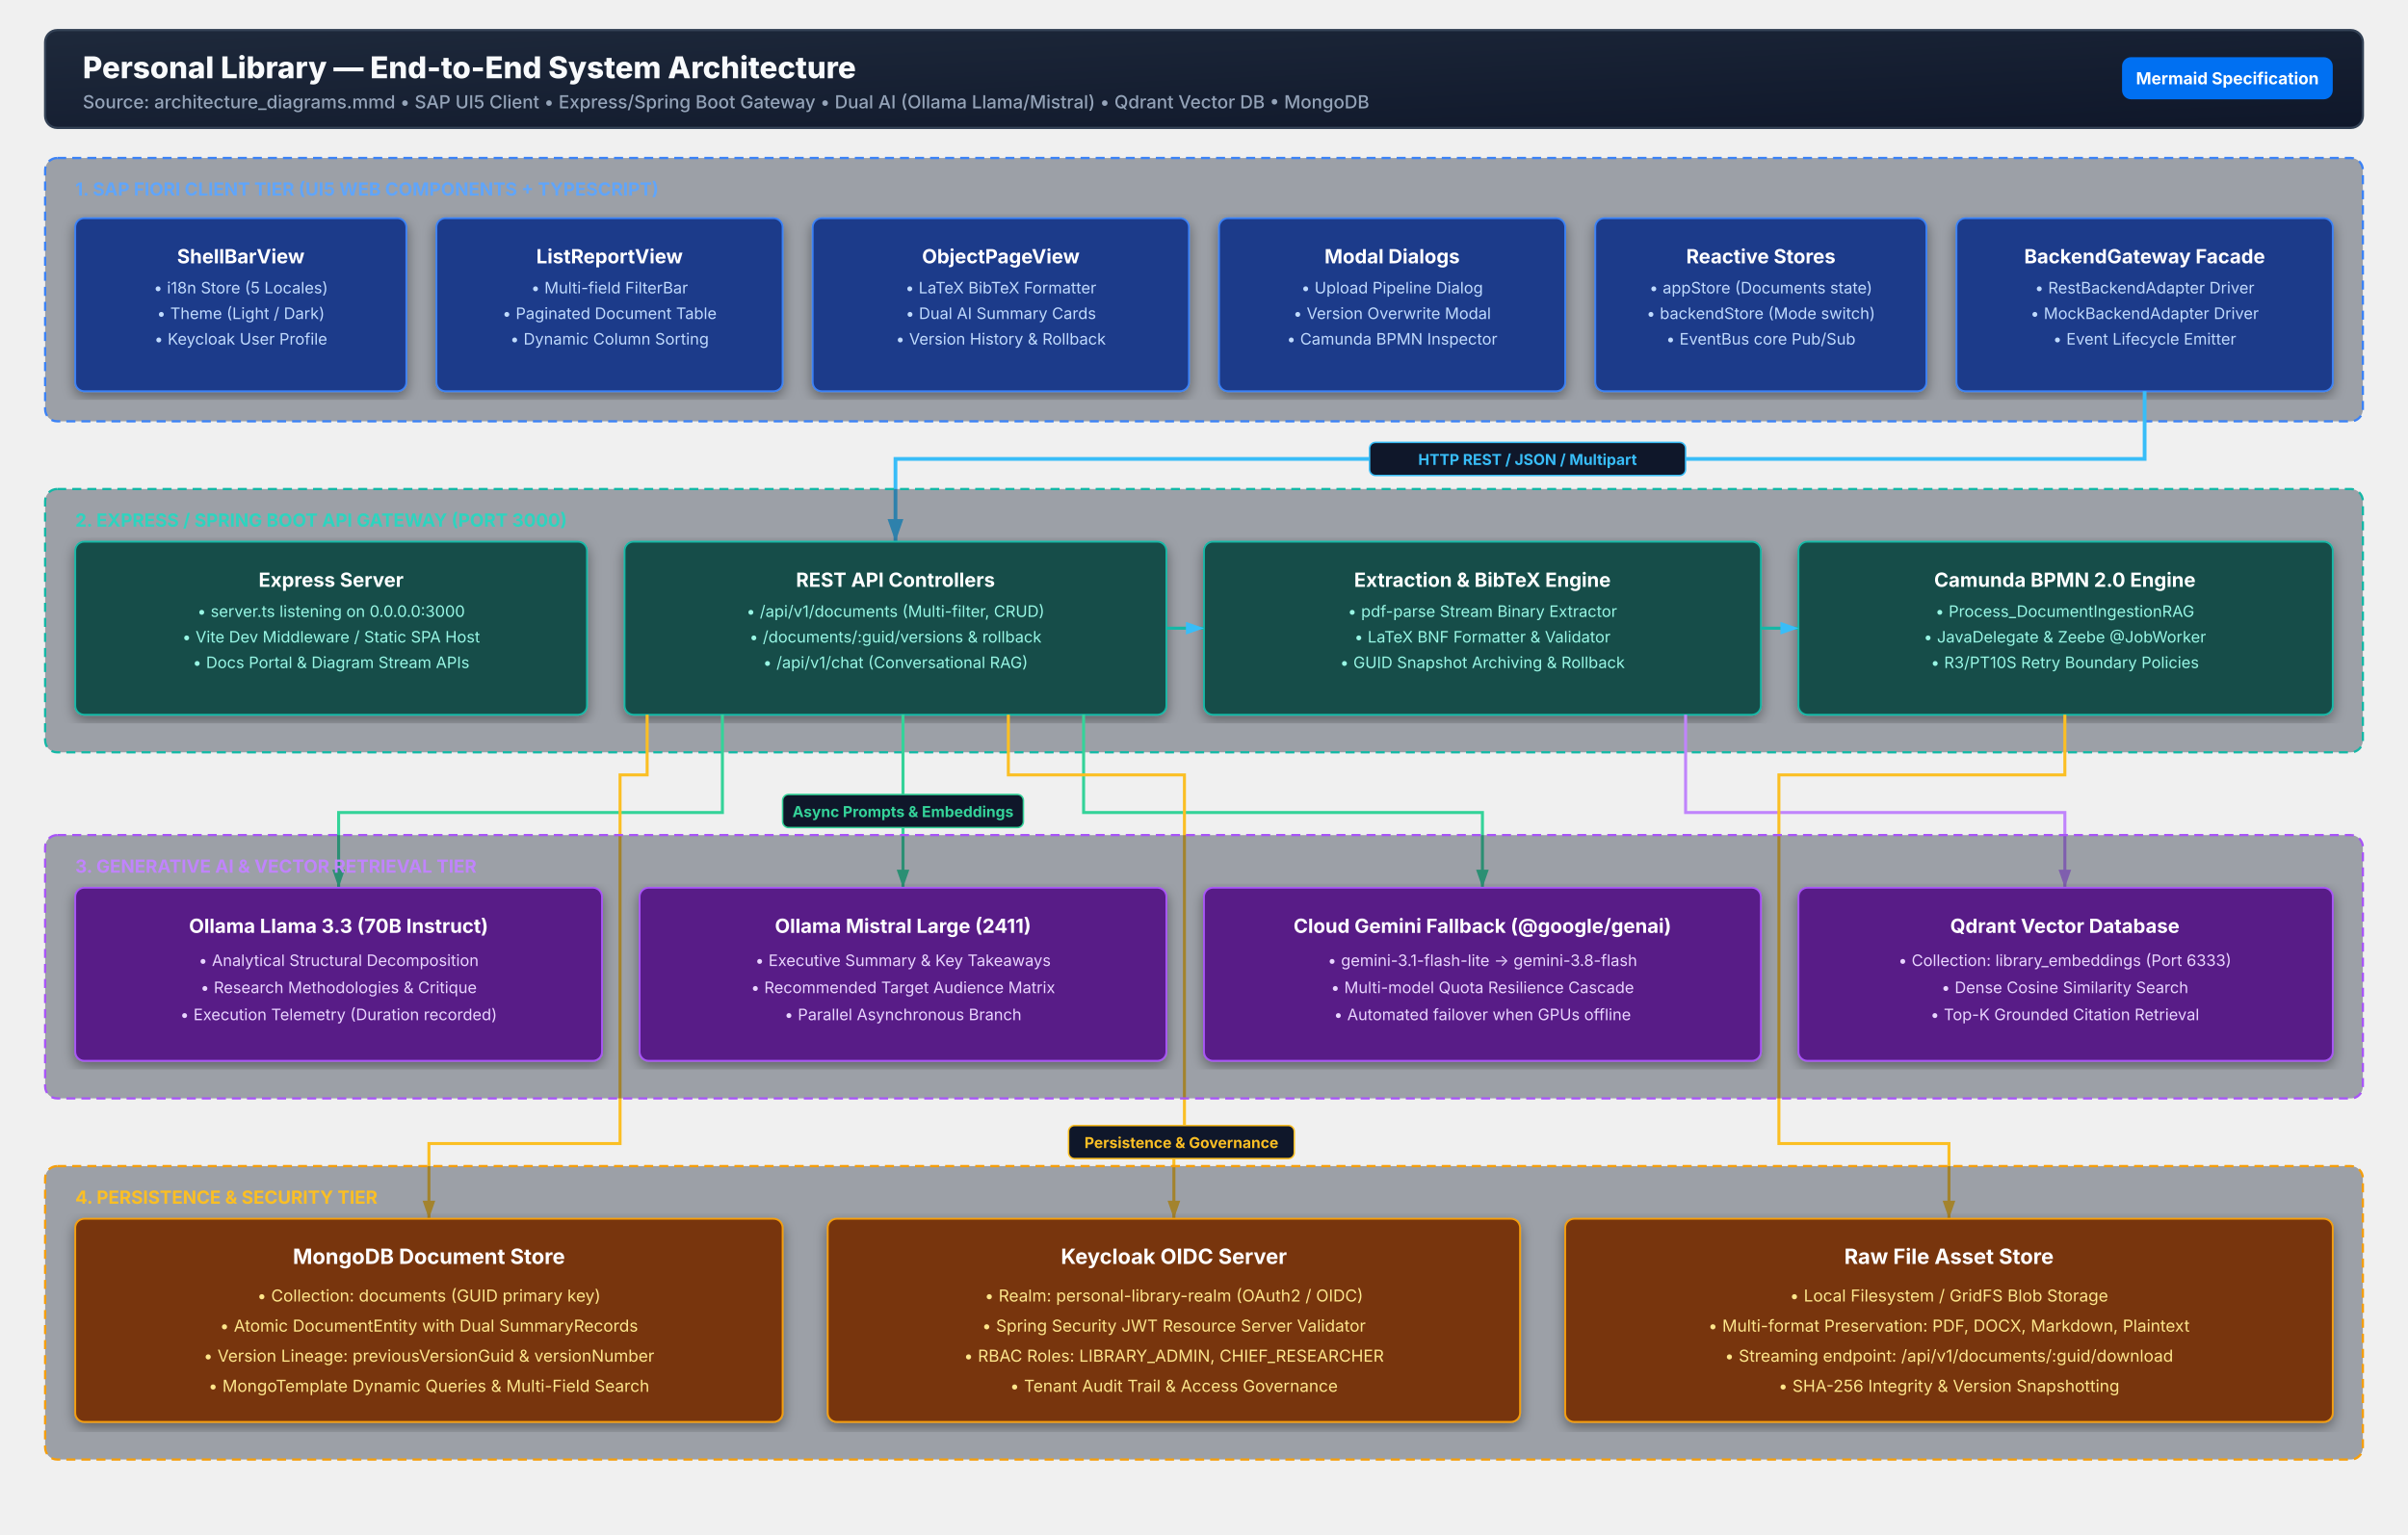
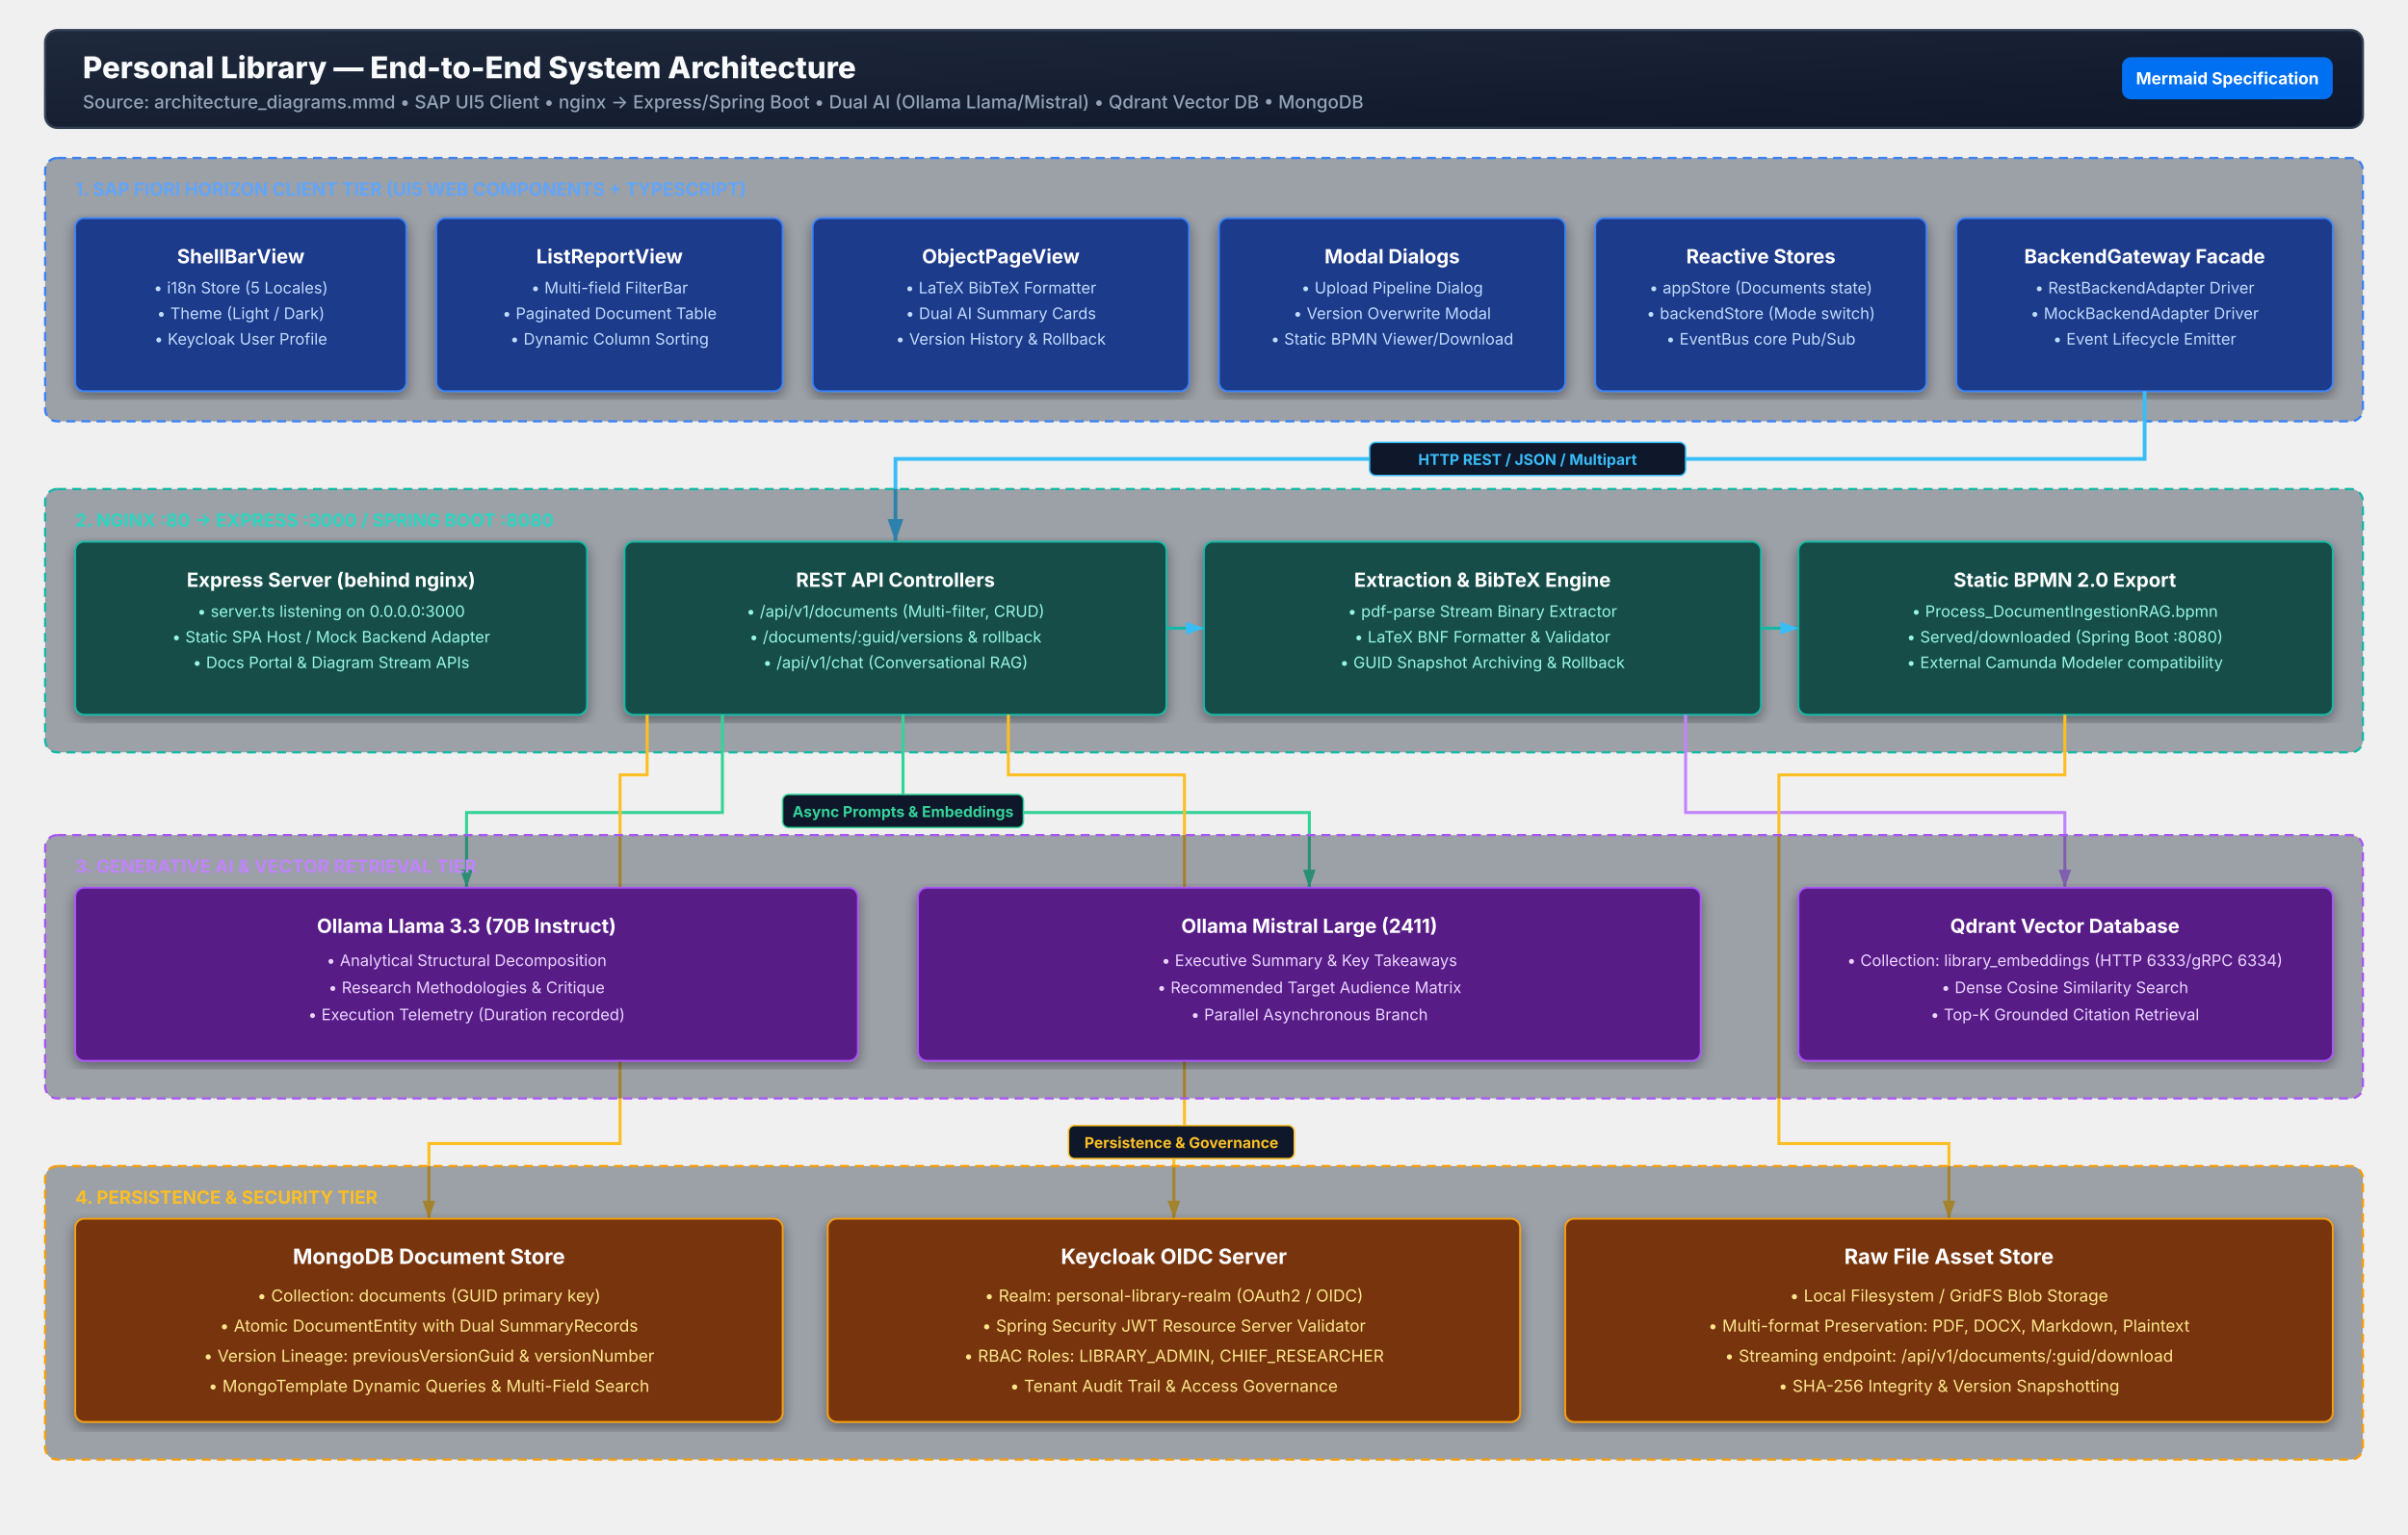
<svg xmlns="http://www.w3.org/2000/svg" viewBox="0 0 1600 1020" width="1600" height="1020" style="background:#0f172a; font-family:'Inter', -apple-system, BlinkMacSystemFont, 'Segoe UI', Roboto, sans-serif;">
  <defs>
    <linearGradient id="hdr-grad" x1="0%" y1="0%" x2="100%" y2="100%">
      <stop offset="0%" stop-color="#1e293b" />
      <stop offset="100%" stop-color="#0f172a" />
    </linearGradient>
    <marker id="mmd-arrow" viewBox="0 0 10 10" refX="10" refY="5" markerWidth="6" markerHeight="6" orient="auto">
      <path d="M 0 1.5 L 10 5 L 0 8.5 z" fill="#38bdf8" />
    </marker>
    <marker id="mmd-arrow-green" viewBox="0 0 10 10" refX="10" refY="5" markerWidth="6" markerHeight="6" orient="auto">
      <path d="M 0 1.5 L 10 5 L 0 8.5 z" fill="#34d399" />
    </marker>
    <marker id="mmd-arrow-purple" viewBox="0 0 10 10" refX="10" refY="5" markerWidth="6" markerHeight="6" orient="auto">
      <path d="M 0 1.5 L 10 5 L 0 8.5 z" fill="#c084fc" />
    </marker>
    <marker id="mmd-arrow-amber" viewBox="0 0 10 10" refX="10" refY="5" markerWidth="6" markerHeight="6" orient="auto">
      <path d="M 0 1.5 L 10 5 L 0 8.5 z" fill="#fbbf24" />
    </marker>
    <filter id="card-shadow" x="-5%" y="-5%" width="110%" height="110%">
      <feDropShadow dx="0" dy="3" stdDeviation="4" flood-color="#000000" flood-opacity="0.4" />
    </filter>
  </defs>
  <rect x="30" y="20" width="1540" height="65" rx="8" fill="url(#hdr-grad)" stroke="#334155" stroke-width="1.5" />
  <text x="55" y="52" font-size="20" font-weight="800" fill="#f8fafc">Personal Library — End-to-End System Architecture</text>
-   <text x="55" y="72" font-size="12" font-weight="500" fill="#94a3b8">Source: architecture_diagrams.mmd • SAP UI5 Client • Express/Spring Boot Gateway • Dual AI (Ollama Llama/Mistral) • Qdrant Vector DB • MongoDB</text>
+   <text x="55" y="72" font-size="12" font-weight="500" fill="#94a3b8">Source: architecture_diagrams.mmd • SAP UI5 Client • nginx -&gt; Express/Spring Boot • Dual AI (Ollama Llama/Mistral) • Qdrant Vector DB • MongoDB</text>
  <rect x="1410" y="38" width="140" height="28" rx="6" fill="#0070f2" />
  <text x="1480" y="56" font-size="11" font-weight="700" fill="#ffffff" text-anchor="middle">Mermaid Specification</text>
  <rect x="30" y="105" width="1540" height="175" rx="8" fill="#1e293b" fill-opacity="0.4" stroke="#3b82f6" stroke-width="1.5" stroke-dasharray="6 4" />
-   <text x="50" y="130" font-size="12" font-weight="700" fill="#60a5fa">1. SAP FIORI CLIENT TIER (UI5 WEB COMPONENTS + TYPESCRIPT)</text>
+   <text x="50" y="130" font-size="12" font-weight="700" fill="#60a5fa">1. SAP FIORI HORIZON CLIENT TIER (UI5 WEB COMPONENTS + TYPESCRIPT)</text>
  <g filter="url(#card-shadow)">
    <rect x="50" y="145" width="220" height="115" rx="6" fill="#1e3a8a" stroke="#3b82f6" stroke-width="1.2" />
    <text x="160" y="175" font-size="13" font-weight="700" fill="#ffffff" text-anchor="middle">ShellBarView</text>
    <text x="160" y="195" font-size="10.5" fill="#bfdbfe" text-anchor="middle">• i18n Store (5 Locales)</text>
    <text x="160" y="212" font-size="10.5" fill="#bfdbfe" text-anchor="middle">• Theme (Light / Dark)</text>
    <text x="160" y="229" font-size="10.5" fill="#bfdbfe" text-anchor="middle">• Keycloak User Profile</text>
  </g>
  <g filter="url(#card-shadow)">
    <rect x="290" y="145" width="230" height="115" rx="6" fill="#1e3a8a" stroke="#3b82f6" stroke-width="1.2" />
    <text x="405" y="175" font-size="13" font-weight="700" fill="#ffffff" text-anchor="middle">ListReportView</text>
    <text x="405" y="195" font-size="10.5" fill="#bfdbfe" text-anchor="middle">• Multi-field FilterBar</text>
    <text x="405" y="212" font-size="10.5" fill="#bfdbfe" text-anchor="middle">• Paginated Document Table</text>
    <text x="405" y="229" font-size="10.5" fill="#bfdbfe" text-anchor="middle">• Dynamic Column Sorting</text>
  </g>
  <g filter="url(#card-shadow)">
    <rect x="540" y="145" width="250" height="115" rx="6" fill="#1e3a8a" stroke="#3b82f6" stroke-width="1.2" />
    <text x="665" y="175" font-size="13" font-weight="700" fill="#ffffff" text-anchor="middle">ObjectPageView</text>
    <text x="665" y="195" font-size="10.5" fill="#bfdbfe" text-anchor="middle">• LaTeX BibTeX Formatter</text>
    <text x="665" y="212" font-size="10.5" fill="#bfdbfe" text-anchor="middle">• Dual AI Summary Cards</text>
    <text x="665" y="229" font-size="10.5" fill="#bfdbfe" text-anchor="middle">• Version History &amp; Rollback</text>
  </g>
  <g filter="url(#card-shadow)">
    <rect x="810" y="145" width="230" height="115" rx="6" fill="#1e3a8a" stroke="#3b82f6" stroke-width="1.2" />
    <text x="925" y="175" font-size="13" font-weight="700" fill="#ffffff" text-anchor="middle">Modal Dialogs</text>
    <text x="925" y="195" font-size="10.5" fill="#bfdbfe" text-anchor="middle">• Upload Pipeline Dialog</text>
    <text x="925" y="212" font-size="10.5" fill="#bfdbfe" text-anchor="middle">• Version Overwrite Modal</text>
-     <text x="925" y="229" font-size="10.5" fill="#bfdbfe" text-anchor="middle">• Camunda BPMN Inspector</text>
+     <text x="925" y="229" font-size="10.5" fill="#bfdbfe" text-anchor="middle">• Static BPMN Viewer/Download</text>
  </g>
  <g filter="url(#card-shadow)">
    <rect x="1060" y="145" width="220" height="115" rx="6" fill="#1e3a8a" stroke="#3b82f6" stroke-width="1.2" />
    <text x="1170" y="175" font-size="13" font-weight="700" fill="#ffffff" text-anchor="middle">Reactive Stores</text>
    <text x="1170" y="195" font-size="10.5" fill="#bfdbfe" text-anchor="middle">• appStore (Documents state)</text>
    <text x="1170" y="212" font-size="10.5" fill="#bfdbfe" text-anchor="middle">• backendStore (Mode switch)</text>
    <text x="1170" y="229" font-size="10.5" fill="#bfdbfe" text-anchor="middle">• EventBus core Pub/Sub</text>
  </g>
  <g filter="url(#card-shadow)">
    <rect x="1300" y="145" width="250" height="115" rx="6" fill="#1e3a8a" stroke="#3b82f6" stroke-width="1.2" />
    <text x="1425" y="175" font-size="13" font-weight="700" fill="#ffffff" text-anchor="middle">BackendGateway Facade</text>
    <text x="1425" y="195" font-size="10.5" fill="#bfdbfe" text-anchor="middle">• RestBackendAdapter Driver</text>
    <text x="1425" y="212" font-size="10.5" fill="#bfdbfe" text-anchor="middle">• MockBackendAdapter Driver</text>
    <text x="1425" y="229" font-size="10.5" fill="#bfdbfe" text-anchor="middle">• Event Lifecycle Emitter</text>
  </g>
  <path d="M 1425 260 L 1425 305 L 595 305 L 595 360" fill="none" stroke="#38bdf8" stroke-width="2.5" marker-end="url(#mmd-arrow)" />
  <rect x="910" y="294" width="210" height="22" rx="4" fill="#0f172a" stroke="#38bdf8" stroke-width="1" />
  <text x="1015" y="309" font-size="10" font-weight="700" fill="#38bdf8" text-anchor="middle">HTTP REST / JSON / Multipart</text>
  <rect x="30" y="325" width="1540" height="175" rx="8" fill="#1e293b" fill-opacity="0.4" stroke="#14b8a6" stroke-width="1.5" stroke-dasharray="6 4" />
-   <text x="50" y="350" font-size="12" font-weight="700" fill="#2dd4bf">2. EXPRESS / SPRING BOOT API GATEWAY (PORT 3000)</text>
+   <text x="50" y="350" font-size="12" font-weight="700" fill="#2dd4bf">2. NGINX :80 -&gt; EXPRESS :3000 / SPRING BOOT :8080</text>
  <g filter="url(#card-shadow)">
    <rect x="50" y="360" width="340" height="115" rx="6" fill="#134e4a" stroke="#14b8a6" stroke-width="1.2" />
-     <text x="220" y="390" font-size="13" font-weight="700" fill="#ffffff" text-anchor="middle">Express Server</text>
+     <text x="220" y="390" font-size="13" font-weight="700" fill="#ffffff" text-anchor="middle">Express Server (behind nginx)</text>
    <text x="220" y="410" font-size="10.5" fill="#99f6e4" text-anchor="middle">• server.ts listening on 0.0.0.0:3000</text>
-     <text x="220" y="427" font-size="10.5" fill="#99f6e4" text-anchor="middle">• Vite Dev Middleware / Static SPA Host</text>
+     <text x="220" y="427" font-size="10.5" fill="#99f6e4" text-anchor="middle">• Static SPA Host / Mock Backend Adapter</text>
    <text x="220" y="444" font-size="10.5" fill="#99f6e4" text-anchor="middle">• Docs Portal &amp; Diagram Stream APIs</text>
  </g>
  <g filter="url(#card-shadow)">
    <rect x="415" y="360" width="360" height="115" rx="6" fill="#134e4a" stroke="#14b8a6" stroke-width="1.2" />
    <text x="595" y="390" font-size="13" font-weight="700" fill="#ffffff" text-anchor="middle">REST API Controllers</text>
    <text x="595" y="410" font-size="10.5" fill="#99f6e4" text-anchor="middle">• /api/v1/documents (Multi-filter, CRUD)</text>
    <text x="595" y="427" font-size="10.5" fill="#99f6e4" text-anchor="middle">• /documents/:guid/versions &amp; rollback</text>
    <text x="595" y="444" font-size="10.5" fill="#99f6e4" text-anchor="middle">• /api/v1/chat (Conversational RAG)</text>
  </g>
  <g filter="url(#card-shadow)">
    <rect x="800" y="360" width="370" height="115" rx="6" fill="#134e4a" stroke="#14b8a6" stroke-width="1.2" />
    <text x="985" y="390" font-size="13" font-weight="700" fill="#ffffff" text-anchor="middle">Extraction &amp; BibTeX Engine</text>
    <text x="985" y="410" font-size="10.5" fill="#99f6e4" text-anchor="middle">• pdf-parse Stream Binary Extractor</text>
    <text x="985" y="427" font-size="10.5" fill="#99f6e4" text-anchor="middle">• LaTeX BNF Formatter &amp; Validator</text>
    <text x="985" y="444" font-size="10.5" fill="#99f6e4" text-anchor="middle">• GUID Snapshot Archiving &amp; Rollback</text>
  </g>
  <g filter="url(#card-shadow)">
    <rect x="1195" y="360" width="355" height="115" rx="6" fill="#134e4a" stroke="#14b8a6" stroke-width="1.2" />
-     <text x="1372" y="390" font-size="13" font-weight="700" fill="#ffffff" text-anchor="middle">Camunda BPMN 2.0 Engine</text>
-     <text x="1372" y="410" font-size="10.5" fill="#99f6e4" text-anchor="middle">• Process_DocumentIngestionRAG</text>
-     <text x="1372" y="427" font-size="10.5" fill="#99f6e4" text-anchor="middle">• JavaDelegate &amp; Zeebe @JobWorker</text>
-     <text x="1372" y="444" font-size="10.5" fill="#99f6e4" text-anchor="middle">• R3/PT10S Retry Boundary Policies</text>
+     <text x="1372" y="390" font-size="13" font-weight="700" fill="#ffffff" text-anchor="middle">Static BPMN 2.0 Export</text>
+     <text x="1372" y="410" font-size="10.5" fill="#99f6e4" text-anchor="middle">• Process_DocumentIngestionRAG.bpmn</text>
+     <text x="1372" y="427" font-size="10.5" fill="#99f6e4" text-anchor="middle">• Served/downloaded (Spring Boot :8080)</text>
+     <text x="1372" y="444" font-size="10.5" fill="#99f6e4" text-anchor="middle">• External Camunda Modeler compatibility</text>
  </g>
  <path d="M 775 417.5 L 800 417.5" fill="none" stroke="#14b8a6" stroke-width="2" marker-end="url(#mmd-arrow)" />
  <path d="M 1170 417.5 L 1195 417.5" fill="none" stroke="#14b8a6" stroke-width="2" marker-end="url(#mmd-arrow)" />
-   <path d="M 480 475 L 480 540 L 225 540 L 225 590" fill="none" stroke="#34d399" stroke-width="2" marker-end="url(#mmd-arrow-green)" />
-   <path d="M 600 475 L 600 590" fill="none" stroke="#34d399" stroke-width="2" marker-end="url(#mmd-arrow-green)" />
-   <path d="M 720 475 L 720 540 L 985 540 L 985 590" fill="none" stroke="#34d399" stroke-width="2" marker-end="url(#mmd-arrow-green)" />
+   <path d="M 480 475 L 480 540 L 310 540 L 310 590" fill="none" stroke="#34d399" stroke-width="2" marker-end="url(#mmd-arrow-green)" />
+   <path d="M 600 475 L 600 540 L 870 540 L 870 590" fill="none" stroke="#34d399" stroke-width="2" marker-end="url(#mmd-arrow-green)" />
  <path d="M 1120 475 L 1120 540 L 1372 540 L 1372 590" fill="none" stroke="#c084fc" stroke-width="2" marker-end="url(#mmd-arrow-purple)" />
  <rect x="520" y="528" width="160" height="22" rx="4" fill="#0f172a" stroke="#34d399" stroke-width="1" />
  <text x="600" y="543" font-size="10" font-weight="700" fill="#34d399" text-anchor="middle">Async Prompts &amp; Embeddings</text>
  <path d="M 430 475 L 430 515 L 412 515 L 412 760 L 285 760 L 285 810" fill="none" stroke="#fbbf24" stroke-width="2" marker-end="url(#mmd-arrow-amber)" />
  <path d="M 670 475 L 670 515 L 787 515 L 787 760 L 780 760 L 780 810" fill="none" stroke="#fbbf24" stroke-width="2" marker-end="url(#mmd-arrow-amber)" />
  <path d="M 1372 475 L 1372 515 L 1182 515 L 1182 760 L 1295 760 L 1295 810" fill="none" stroke="#fbbf24" stroke-width="2" marker-end="url(#mmd-arrow-amber)" />
  <rect x="710" y="748" width="150" height="22" rx="4" fill="#0f172a" stroke="#fbbf24" stroke-width="1" />
  <text x="785" y="763" font-size="10" font-weight="700" fill="#fbbf24" text-anchor="middle">Persistence &amp; Governance</text>
  <rect x="30" y="555" width="1540" height="175" rx="8" fill="#1e293b" fill-opacity="0.4" stroke="#a855f7" stroke-width="1.5" stroke-dasharray="6 4" />
  <text x="50" y="580" font-size="12" font-weight="700" fill="#c084fc">3. GENERATIVE AI &amp; VECTOR RETRIEVAL TIER</text>
  <g filter="url(#card-shadow)">
-     <rect x="50" y="590" width="350" height="115" rx="6" fill="#581c87" stroke="#a855f7" stroke-width="1.2" />
-     <text x="225" y="620" font-size="13" font-weight="700" fill="#ffffff" text-anchor="middle">Ollama Llama 3.3 (70B Instruct)</text>
-     <text x="225" y="642" font-size="10.5" fill="#e9d5ff" text-anchor="middle">• Analytical Structural Decomposition</text>
-     <text x="225" y="660" font-size="10.5" fill="#e9d5ff" text-anchor="middle">• Research Methodologies &amp; Critique</text>
-     <text x="225" y="678" font-size="10.5" fill="#e9d5ff" text-anchor="middle">• Execution Telemetry (Duration recorded)</text>
+     <rect x="50" y="590" width="520" height="115" rx="6" fill="#581c87" stroke="#a855f7" stroke-width="1.2" />
+     <text x="310" y="620" font-size="13" font-weight="700" fill="#ffffff" text-anchor="middle">Ollama Llama 3.3 (70B Instruct)</text>
+     <text x="310" y="642" font-size="10.5" fill="#e9d5ff" text-anchor="middle">• Analytical Structural Decomposition</text>
+     <text x="310" y="660" font-size="10.5" fill="#e9d5ff" text-anchor="middle">• Research Methodologies &amp; Critique</text>
+     <text x="310" y="678" font-size="10.5" fill="#e9d5ff" text-anchor="middle">• Execution Telemetry (Duration recorded)</text>
  </g>
  <g filter="url(#card-shadow)">
-     <rect x="425" y="590" width="350" height="115" rx="6" fill="#581c87" stroke="#a855f7" stroke-width="1.2" />
-     <text x="600" y="620" font-size="13" font-weight="700" fill="#ffffff" text-anchor="middle">Ollama Mistral Large (2411)</text>
-     <text x="600" y="642" font-size="10.5" fill="#e9d5ff" text-anchor="middle">• Executive Summary &amp; Key Takeaways</text>
-     <text x="600" y="660" font-size="10.5" fill="#e9d5ff" text-anchor="middle">• Recommended Target Audience Matrix</text>
-     <text x="600" y="678" font-size="10.5" fill="#e9d5ff" text-anchor="middle">• Parallel Asynchronous Branch</text>
-   </g>
-   <g filter="url(#card-shadow)">
-     <rect x="800" y="590" width="370" height="115" rx="6" fill="#581c87" stroke="#a855f7" stroke-width="1.2" />
-     <text x="985" y="620" font-size="13" font-weight="700" fill="#ffffff" text-anchor="middle">Cloud Gemini Fallback (@google/genai)</text>
-     <text x="985" y="642" font-size="10.5" fill="#e9d5ff" text-anchor="middle">• gemini-3.1-flash-lite → gemini-3.8-flash</text>
-     <text x="985" y="660" font-size="10.5" fill="#e9d5ff" text-anchor="middle">• Multi-model Quota Resilience Cascade</text>
-     <text x="985" y="678" font-size="10.5" fill="#e9d5ff" text-anchor="middle">• Automated failover when GPUs offline</text>
+     <rect x="610" y="590" width="520" height="115" rx="6" fill="#581c87" stroke="#a855f7" stroke-width="1.2" />
+     <text x="870" y="620" font-size="13" font-weight="700" fill="#ffffff" text-anchor="middle">Ollama Mistral Large (2411)</text>
+     <text x="870" y="642" font-size="10.5" fill="#e9d5ff" text-anchor="middle">• Executive Summary &amp; Key Takeaways</text>
+     <text x="870" y="660" font-size="10.5" fill="#e9d5ff" text-anchor="middle">• Recommended Target Audience Matrix</text>
+     <text x="870" y="678" font-size="10.5" fill="#e9d5ff" text-anchor="middle">• Parallel Asynchronous Branch</text>
  </g>
  <g filter="url(#card-shadow)">
    <rect x="1195" y="590" width="355" height="115" rx="6" fill="#581c87" stroke="#a855f7" stroke-width="1.2" />
    <text x="1372" y="620" font-size="13" font-weight="700" fill="#ffffff" text-anchor="middle">Qdrant Vector Database</text>
-     <text x="1372" y="642" font-size="10.5" fill="#e9d5ff" text-anchor="middle">• Collection: library_embeddings (Port 6333)</text>
+     <text x="1372" y="642" font-size="10.5" fill="#e9d5ff" text-anchor="middle">• Collection: library_embeddings (HTTP 6333/gRPC 6334)</text>
    <text x="1372" y="660" font-size="10.5" fill="#e9d5ff" text-anchor="middle">• Dense Cosine Similarity Search</text>
    <text x="1372" y="678" font-size="10.5" fill="#e9d5ff" text-anchor="middle">• Top-K Grounded Citation Retrieval</text>
  </g>
  <rect x="30" y="775" width="1540" height="195" rx="8" fill="#1e293b" fill-opacity="0.4" stroke="#f59e0b" stroke-width="1.5" stroke-dasharray="6 4" />
  <text x="50" y="800" font-size="12" font-weight="700" fill="#fbbf24">4. PERSISTENCE &amp; SECURITY TIER</text>
  <g filter="url(#card-shadow)">
    <rect x="50" y="810" width="470" height="135" rx="6" fill="#78350f" stroke="#f59e0b" stroke-width="1.2" />
    <text x="285" y="840" font-size="14" font-weight="700" fill="#ffffff" text-anchor="middle">MongoDB Document Store</text>
    <text x="285" y="865" font-size="11" fill="#fde68a" text-anchor="middle">• Collection: documents (GUID primary key)</text>
    <text x="285" y="885" font-size="11" fill="#fde68a" text-anchor="middle">• Atomic DocumentEntity with Dual SummaryRecords</text>
    <text x="285" y="905" font-size="11" fill="#fde68a" text-anchor="middle">• Version Lineage: previousVersionGuid &amp; versionNumber</text>
    <text x="285" y="925" font-size="11" fill="#fde68a" text-anchor="middle">• MongoTemplate Dynamic Queries &amp; Multi-Field Search</text>
  </g>
  <g filter="url(#card-shadow)">
    <rect x="550" y="810" width="460" height="135" rx="6" fill="#78350f" stroke="#f59e0b" stroke-width="1.2" />
    <text x="780" y="840" font-size="14" font-weight="700" fill="#ffffff" text-anchor="middle">Keycloak OIDC Server</text>
    <text x="780" y="865" font-size="11" fill="#fde68a" text-anchor="middle">• Realm: personal-library-realm (OAuth2 / OIDC)</text>
    <text x="780" y="885" font-size="11" fill="#fde68a" text-anchor="middle">• Spring Security JWT Resource Server Validator</text>
    <text x="780" y="905" font-size="11" fill="#fde68a" text-anchor="middle">• RBAC Roles: LIBRARY_ADMIN, CHIEF_RESEARCHER</text>
    <text x="780" y="925" font-size="11" fill="#fde68a" text-anchor="middle">• Tenant Audit Trail &amp; Access Governance</text>
  </g>
  <g filter="url(#card-shadow)">
    <rect x="1040" y="810" width="510" height="135" rx="6" fill="#78350f" stroke="#f59e0b" stroke-width="1.2" />
    <text x="1295" y="840" font-size="14" font-weight="700" fill="#ffffff" text-anchor="middle">Raw File Asset Store</text>
    <text x="1295" y="865" font-size="11" fill="#fde68a" text-anchor="middle">• Local Filesystem / GridFS Blob Storage</text>
    <text x="1295" y="885" font-size="11" fill="#fde68a" text-anchor="middle">• Multi-format Preservation: PDF, DOCX, Markdown, Plaintext</text>
    <text x="1295" y="905" font-size="11" fill="#fde68a" text-anchor="middle">• Streaming endpoint: /api/v1/documents/:guid/download</text>
    <text x="1295" y="925" font-size="11" fill="#fde68a" text-anchor="middle">• SHA-256 Integrity &amp; Version Snapshotting</text>
  </g>
</svg>
